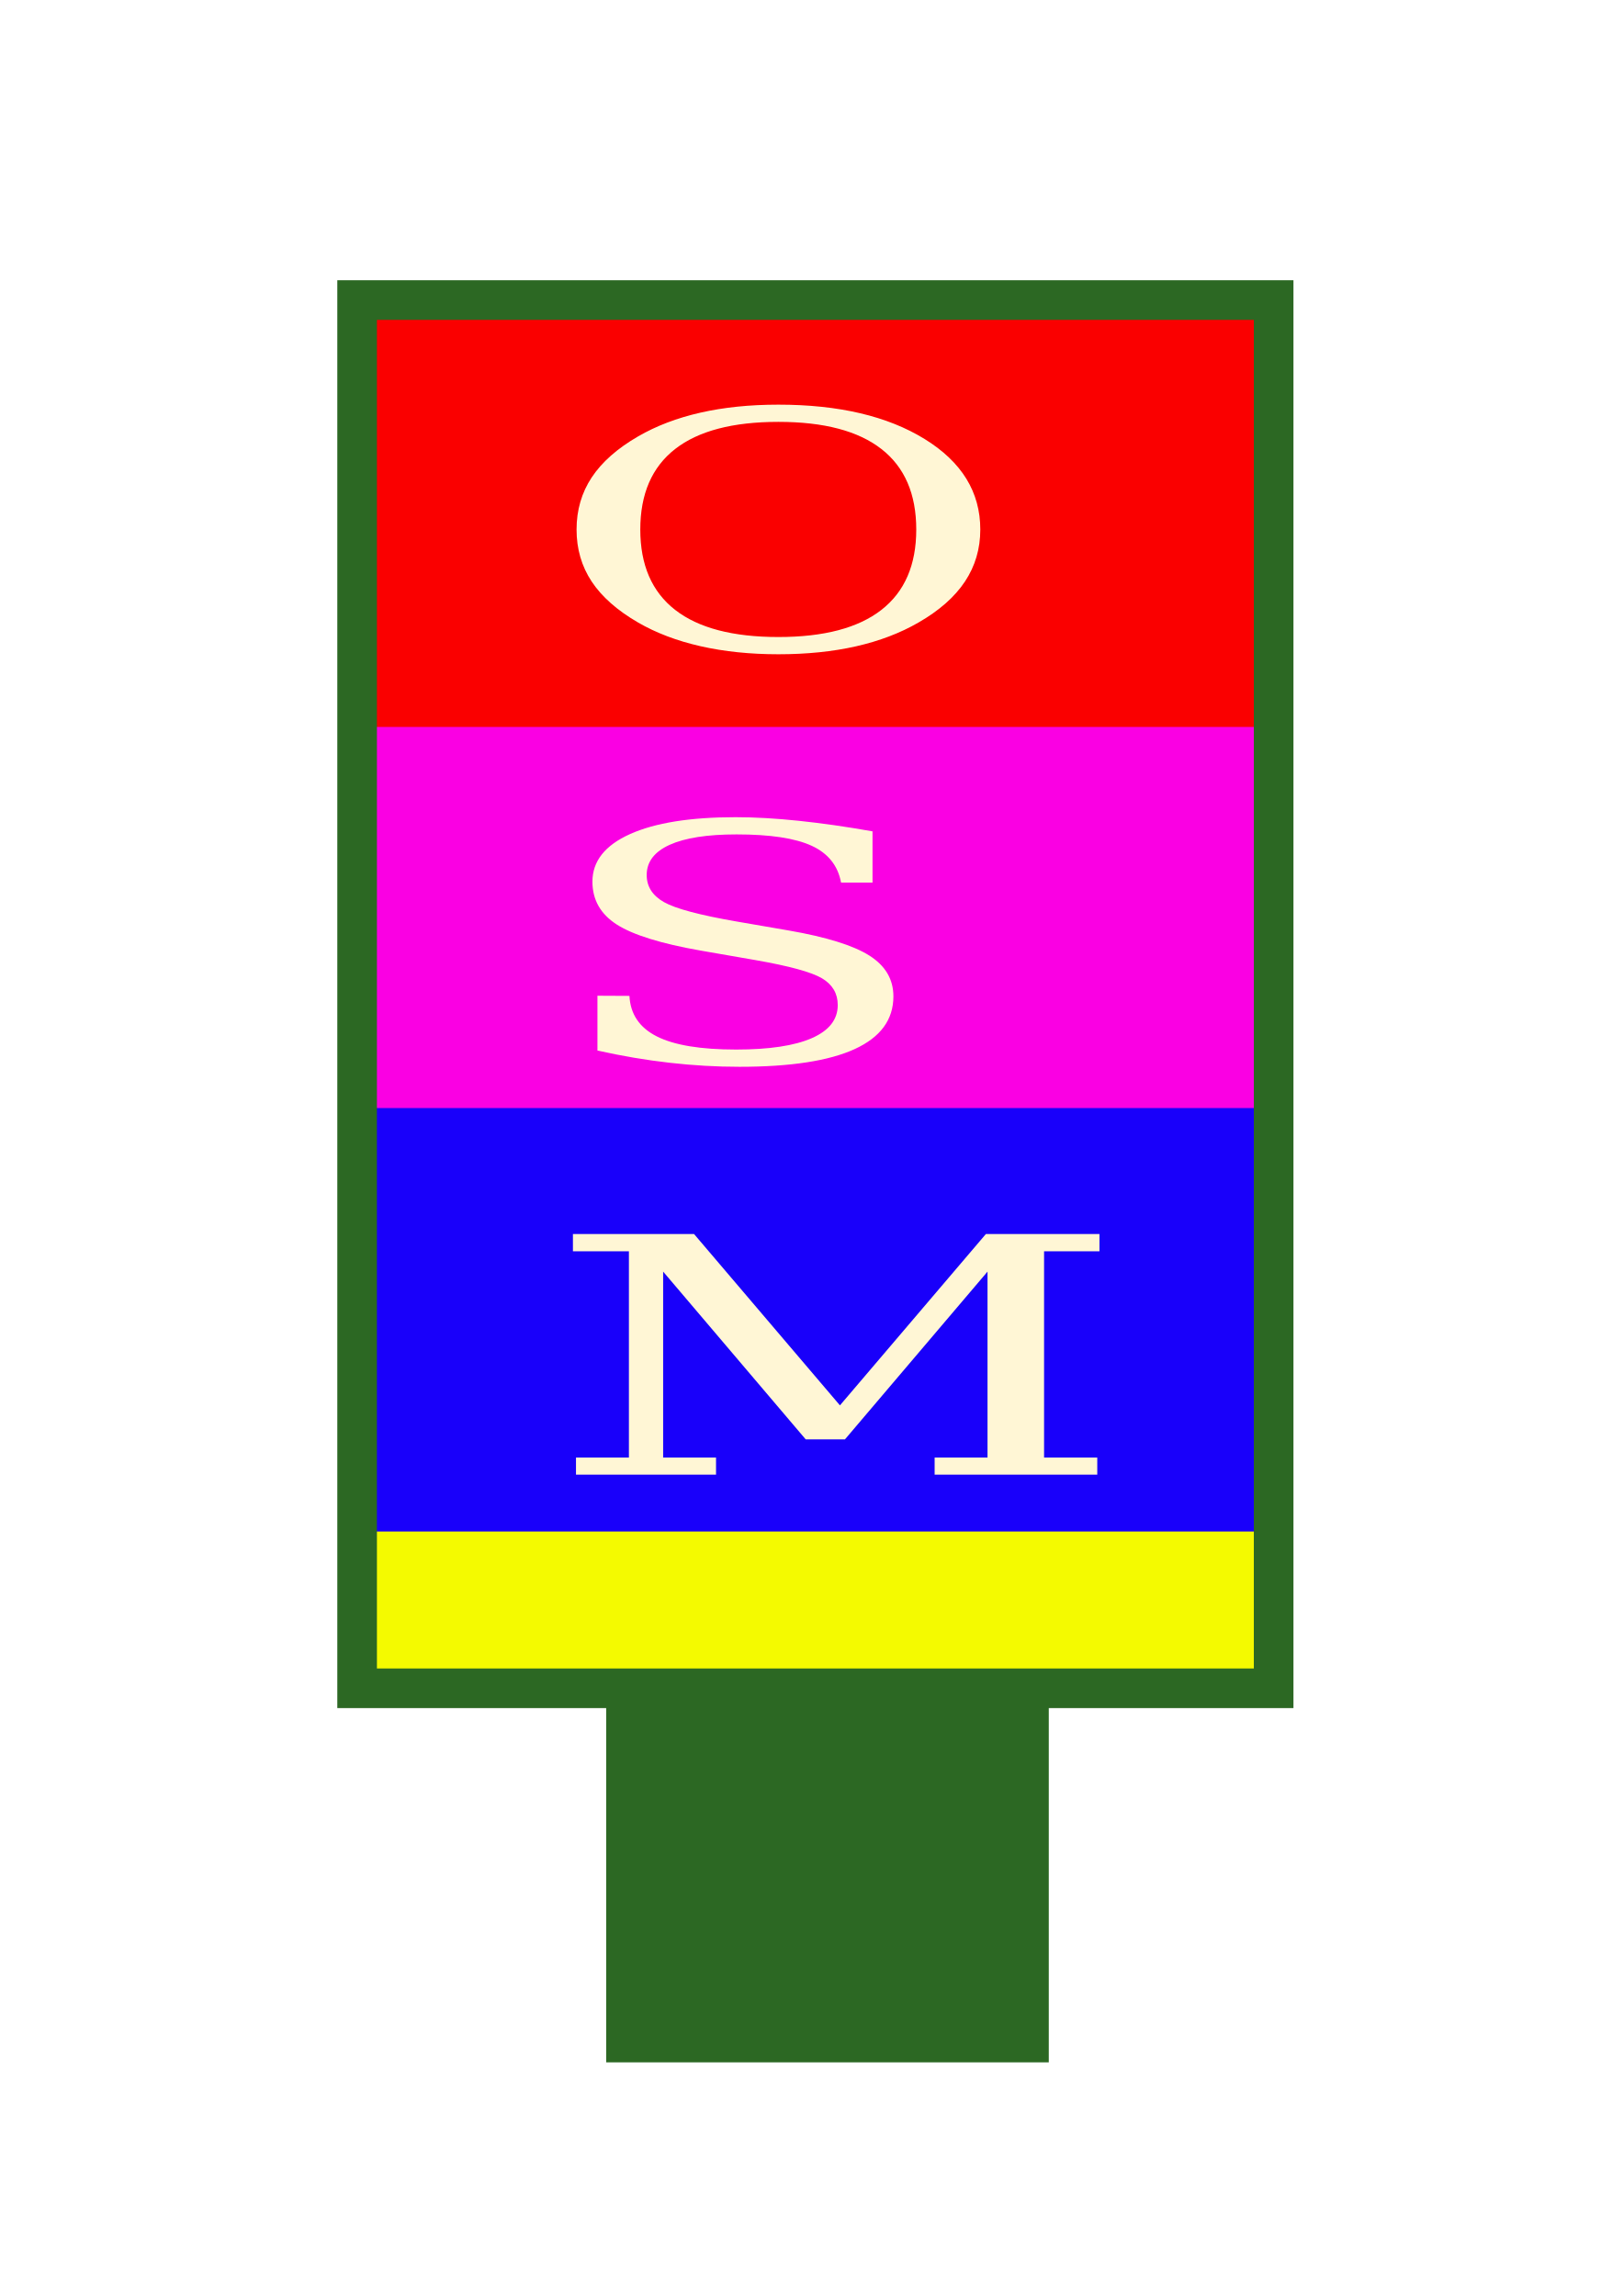
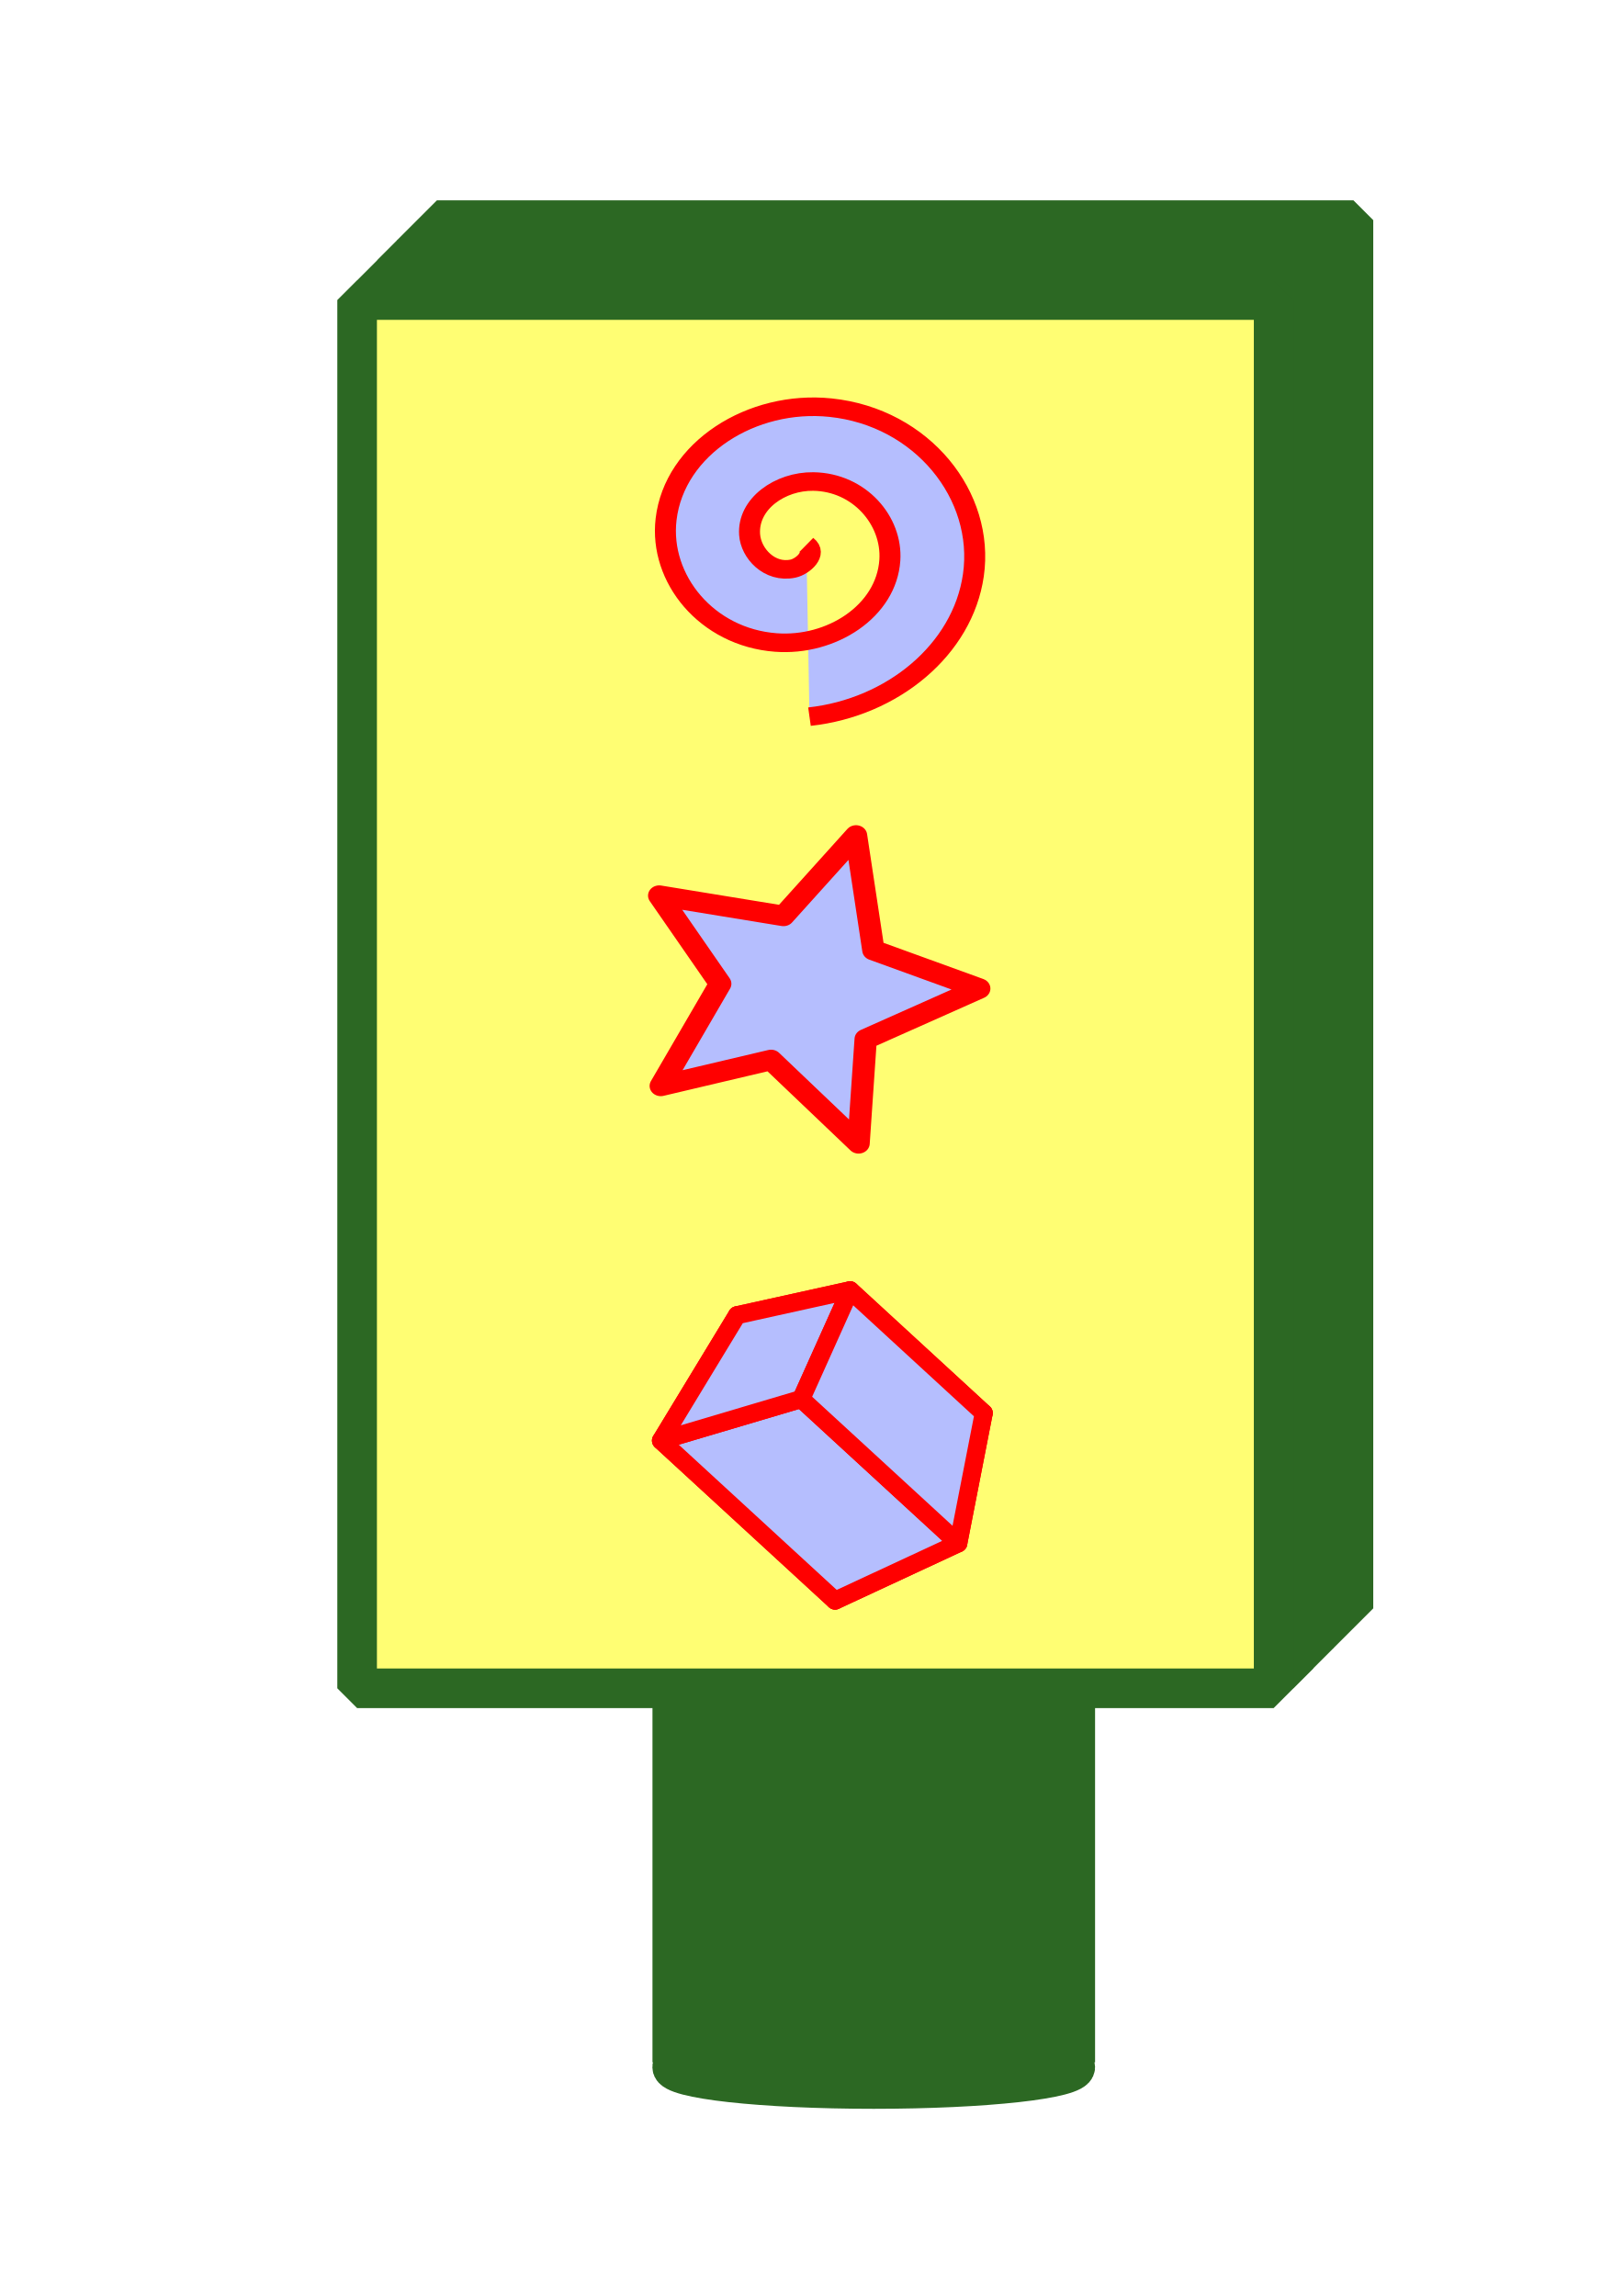
<svg xmlns="http://www.w3.org/2000/svg" width="210mm" height="297mm" viewBox="0 0 744.094 1052.362" id="svg2" version="1.1">
-   <defs id="defs4" />
+   <defs id="defs4">
+     </defs>
  <g id="layer1">
-     <rect style="fill:#fa0000;fill-opacity:1;stroke:#ff0000;stroke-width:0;stroke-miterlimit:4;stroke-dasharray:none;stroke-opacity:1" id="rect4221" width="419.646" height="214.463" x="161.068" y="137.713" />
-     <rect style="fill:#fa00e3;fill-opacity:1;stroke:#ff0000;stroke-width:0;stroke-miterlimit:4;stroke-dasharray:none;stroke-opacity:1" id="rect4221-7" width="416.874" height="183.963" x="163.841" y="333.192" />
-     <rect style="fill:#1900fa;fill-opacity:1;stroke:#ff0000;stroke-width:0;stroke-miterlimit:4;stroke-dasharray:none;stroke-opacity:1" id="rect4221-7-5" width="422.419" height="200.6" x="161.069" y="507.874" />
-     <rect style="fill:#f4fa00;fill-opacity:1;stroke:#ff0000;stroke-width:0;stroke-miterlimit:4;stroke-dasharray:none;stroke-opacity:1" id="rect4221-7-5-3" width="414.101" height="67.508" x="166.614" y="701.967" />
-     <rect style="fill:#999999;fill-opacity:0;stroke:#2c6823;stroke-width:18.158;stroke-miterlimit:4;stroke-dasharray:none;stroke-opacity:1" id="rect4219" width="420.019" height="636.292" x="163.655" y="137.527" />
-     <text xml:space="preserve" style="font-style:normal;font-variant:normal;font-weight:normal;font-stretch:normal;font-size:198.822px;line-height:125%;font-family:'DejaVu Serif';-inkscape-font-specification:'DejaVu Serif, Normal';text-align:start;letter-spacing:0px;word-spacing:0px;writing-mode:lr-tb;text-anchor:start;fill:#fff6d5;fill-opacity:1;stroke:none;stroke-width:1px;stroke-linecap:butt;stroke-linejoin:miter;stroke-opacity:1" x="189.853" y="391.343" id="text4305" transform="scale(1.314382,0.7608137)">
-       <tspan id="tspan7416" x="189.853" y="391.343">O</tspan>
-       <tspan id="tspan7418" x="189.853" y="639.871">S</tspan>
-       <tspan id="tspan7420" x="189.853" y="888.398">M</tspan>
-     </text>
-     <rect style="fill:#2c6823;fill-opacity:1;stroke:#2c6823;stroke-width:43.787;stroke-miterlimit:4;stroke-dasharray:none;stroke-opacity:1" id="rect7422" width="159.039" height="128.539" x="299.69" y="794.838" />
+     <rect style="fill:#999999;fill-opacity:0;stroke:#2c6823;stroke-width:18.158;stroke-linejoin:bevel;stroke-miterlimit:4;stroke-dasharray:none;stroke-opacity:1" id="rect4219-8-7-3" width="420.019" height="636.292" x="191.071" y="110.051" />
+     <rect style="fill:#999999;fill-opacity:0;stroke:#2c6823;stroke-width:18.158;stroke-linejoin:bevel;stroke-miterlimit:4;stroke-dasharray:none;stroke-opacity:1" id="rect4219-8-7-6" width="420.019" height="636.292" x="200.223" y="100.906" />
+     <rect style="fill:#999999;fill-opacity:0;stroke:#2c6823;stroke-width:18.158;stroke-linejoin:bevel;stroke-miterlimit:4;stroke-dasharray:none;stroke-opacity:1" id="rect4219-8-7" width="420.019" height="636.292" x="181.986" y="119.149" />
+     <rect style="fill:#999999;fill-opacity:0;stroke:#2c6823;stroke-width:18.158;stroke-linejoin:bevel;stroke-miterlimit:4;stroke-dasharray:none;stroke-opacity:1" id="rect4219-8" width="420.019" height="636.292" x="172.828" y="128.401" />
+     <rect style="fill:#fffe73;fill-opacity:1;stroke:#ff00e4;stroke-width:0;stroke-miterlimit:4;stroke-dasharray:none;stroke-opacity:1" id="rect4221-7-5" width="422.419" height="625.824" x="161.069" y="145.017" />
+     <rect style="fill:#999999;fill-opacity:0;stroke:#2c6823;stroke-width:18.158;stroke-miterlimit:4;stroke-dasharray:none;stroke-opacity:1;stroke-linejoin:bevel" id="rect4219" width="420.019" height="636.292" x="163.655" y="137.527" />
+     <rect style="fill:#2c6823;fill-opacity:1;stroke:#2c6823;stroke-width:43.787;stroke-miterlimit:4;stroke-dasharray:none;stroke-opacity:1" id="rect7422" width="159.039" height="128.539" x="320.904" y="794.838" />
+     <path style="fill:#b5befe;fill-opacity:1;fill-rule:evenodd;stroke:#ff0000;stroke-width:8;stroke-linecap:butt;stroke-linejoin:miter;stroke-miterlimit:4;stroke-dasharray:none;stroke-opacity:1" id="path4178" d="m 357.713,374.37 c 4.264,3.707 -1.337,9.327 -5.077,10.223 -8.903,2.134 -16.048,-6.515 -16.544,-14.675 -0.808,-13.319 11.729,-23.061 24.272,-22.864 17.664,0.277 30.165,16.971 29.184,33.87 -1.277,21.998 -22.22,37.31 -43.467,35.504 -26.329,-2.238 -44.477,-27.474 -41.825,-53.064 3.177,-30.661 32.73,-51.655 62.662,-48.145 34.994,4.104 58.842,37.987 54.465,72.259 -4.087,31.998 -30.766,56.974 -62.468,60.906" transform="matrix(1.20229,0,0,1.063565,-60.55987,-148.4138)" />
+     <path style="opacity:1;fill:#b5befe;fill-opacity:1;stroke:#ff0000;stroke-width:8;stroke-linecap:round;stroke-linejoin:round;stroke-miterlimit:4;stroke-dasharray:none;stroke-dashoffset:0;stroke-opacity:1" id="path4180" d="m 375.447,604.957 -31.369,-32.595 -39.514,10.157 21.306,-39.906 -21.87,-34.441 44.537,7.931 25.997,-31.443 6.22,44.808 37.937,15.009 -40.693,19.762 z" transform="matrix(1.278776,0,0,1.173184,-86.65708,-185.6738)" />
+     <g id="g7229" style="opacity:1;fill:#b5befe;fill-opacity:1;fill-rule:nonzero;stroke:#ff0000;stroke-width:8.659;stroke-linecap:round;stroke-linejoin:miter;stroke-miterlimit:4;stroke-dasharray:none;stroke-dashoffset:0;stroke-opacity:1">
+       <path id="path7235" style="fill:#b5befe;fill-opacity:1;fill-rule:evenodd;stroke:#ff0000;stroke-width:8.259;stroke-linecap:butt;stroke-linejoin:round;stroke-miterlimit:4;stroke-dasharray:none;stroke-opacity:1" d="m 404.59,664.238 46.23,-16.562 -61.235,-56.297 -51.797,11.444 z" points="450.82,647.675 389.585,591.379 337.788,602.823 404.59,664.238 " />
+       <path id="path7231" style="fill:#b5befe;fill-opacity:1;fill-rule:evenodd;stroke:#ff0000;stroke-width:8.259;stroke-linecap:butt;stroke-linejoin:round;stroke-miterlimit:4;stroke-dasharray:none;stroke-opacity:1" d="m 404.59,664.238 -66.802,-61.415 -34.882,57.468 79.778,73.344 z" points="337.788,602.823 302.906,660.291 382.683,733.635 404.59,664.238 " />
+       <path id="path7233" style="fill:#b5befe;fill-opacity:1;fill-rule:evenodd;stroke:#ff0000;stroke-width:8.259;stroke-linecap:butt;stroke-linejoin:round;stroke-miterlimit:4;stroke-dasharray:none;stroke-opacity:1" d="m 404.59,664.238 46.23,-16.562 -11.661,59.699 -56.476,26.261 z" points="450.82,647.675 439.16,707.374 382.683,733.635 404.59,664.238 " />
+       <path id="path7241" style="fill:#b5befe;fill-opacity:1;fill-rule:evenodd;stroke:#ff0000;stroke-width:8.259;stroke-linecap:butt;stroke-linejoin:round;stroke-miterlimit:4;stroke-dasharray:none;stroke-opacity:1" d="m 382.683,733.635 56.476,-26.261 -71.965,-66.161 -64.289,19.078 z" points="439.16,707.374 367.195,641.213 302.906,660.291 382.683,733.635 " />
+       <path id="path7239" style="fill:#b5befe;fill-opacity:1;fill-rule:evenodd;stroke:#ff0000;stroke-width:8.259;stroke-linecap:butt;stroke-linejoin:round;stroke-miterlimit:4;stroke-dasharray:none;stroke-opacity:1" d="m 337.788,602.823 51.797,-11.444 -22.39,49.834 -64.289,19.078 z" points="389.585,591.379 367.195,641.213 302.906,660.291 337.788,602.823 " />
+       <path id="path7237" style="fill:#b5befe;fill-opacity:1;fill-rule:evenodd;stroke:#ff0000;stroke-width:8.259;stroke-linecap:butt;stroke-linejoin:round;stroke-miterlimit:4;stroke-dasharray:none;stroke-opacity:1" d="m 450.82,647.675 -61.235,-56.297 -22.39,49.834 71.965,66.161 z" points="389.585,591.379 367.195,641.213 439.16,707.374 450.82,647.675 " />
+     </g>
+     <ellipse style="opacity:1;fill:#2c6823;fill-opacity:1;fill-rule:nonzero;stroke:#2c6823;stroke-width:17.681;stroke-linecap:round;stroke-linejoin:bevel;stroke-miterlimit:4;stroke-dasharray:none;stroke-dashoffset:0;stroke-opacity:1" id="path14840" cx="400.402" cy="947.485" rx="92.606" ry="10.239" />
  </g>
</svg>
